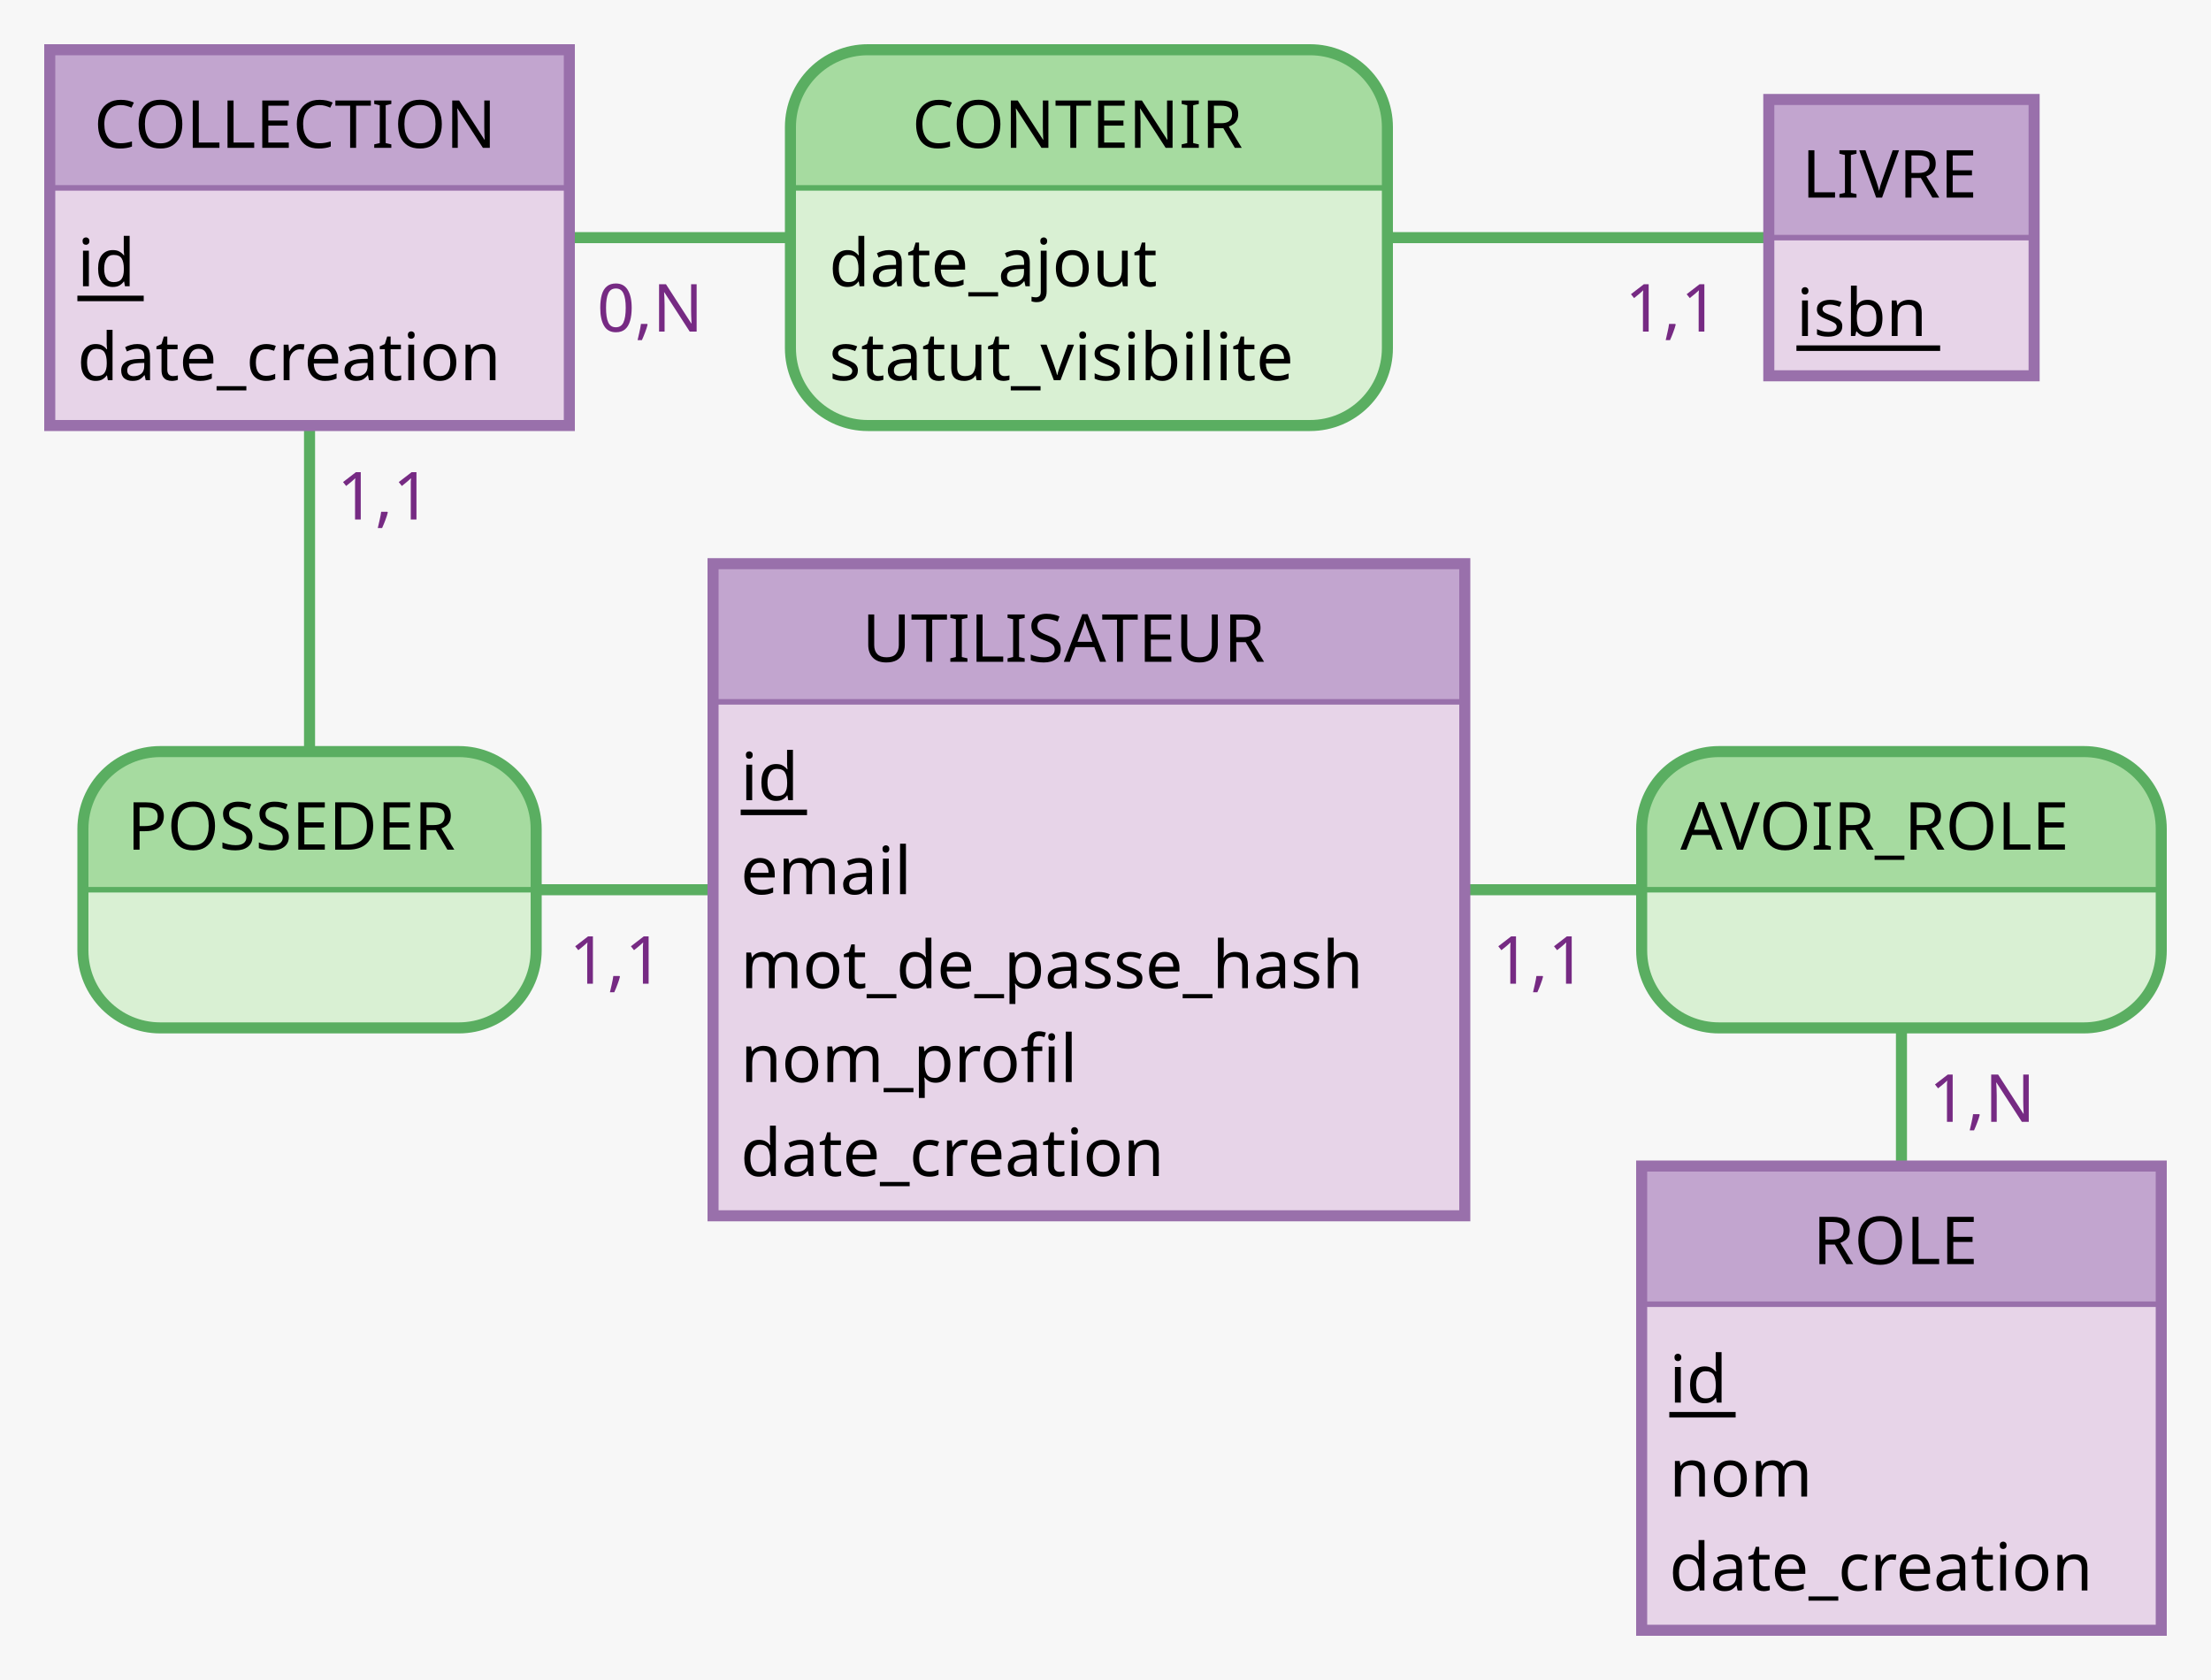
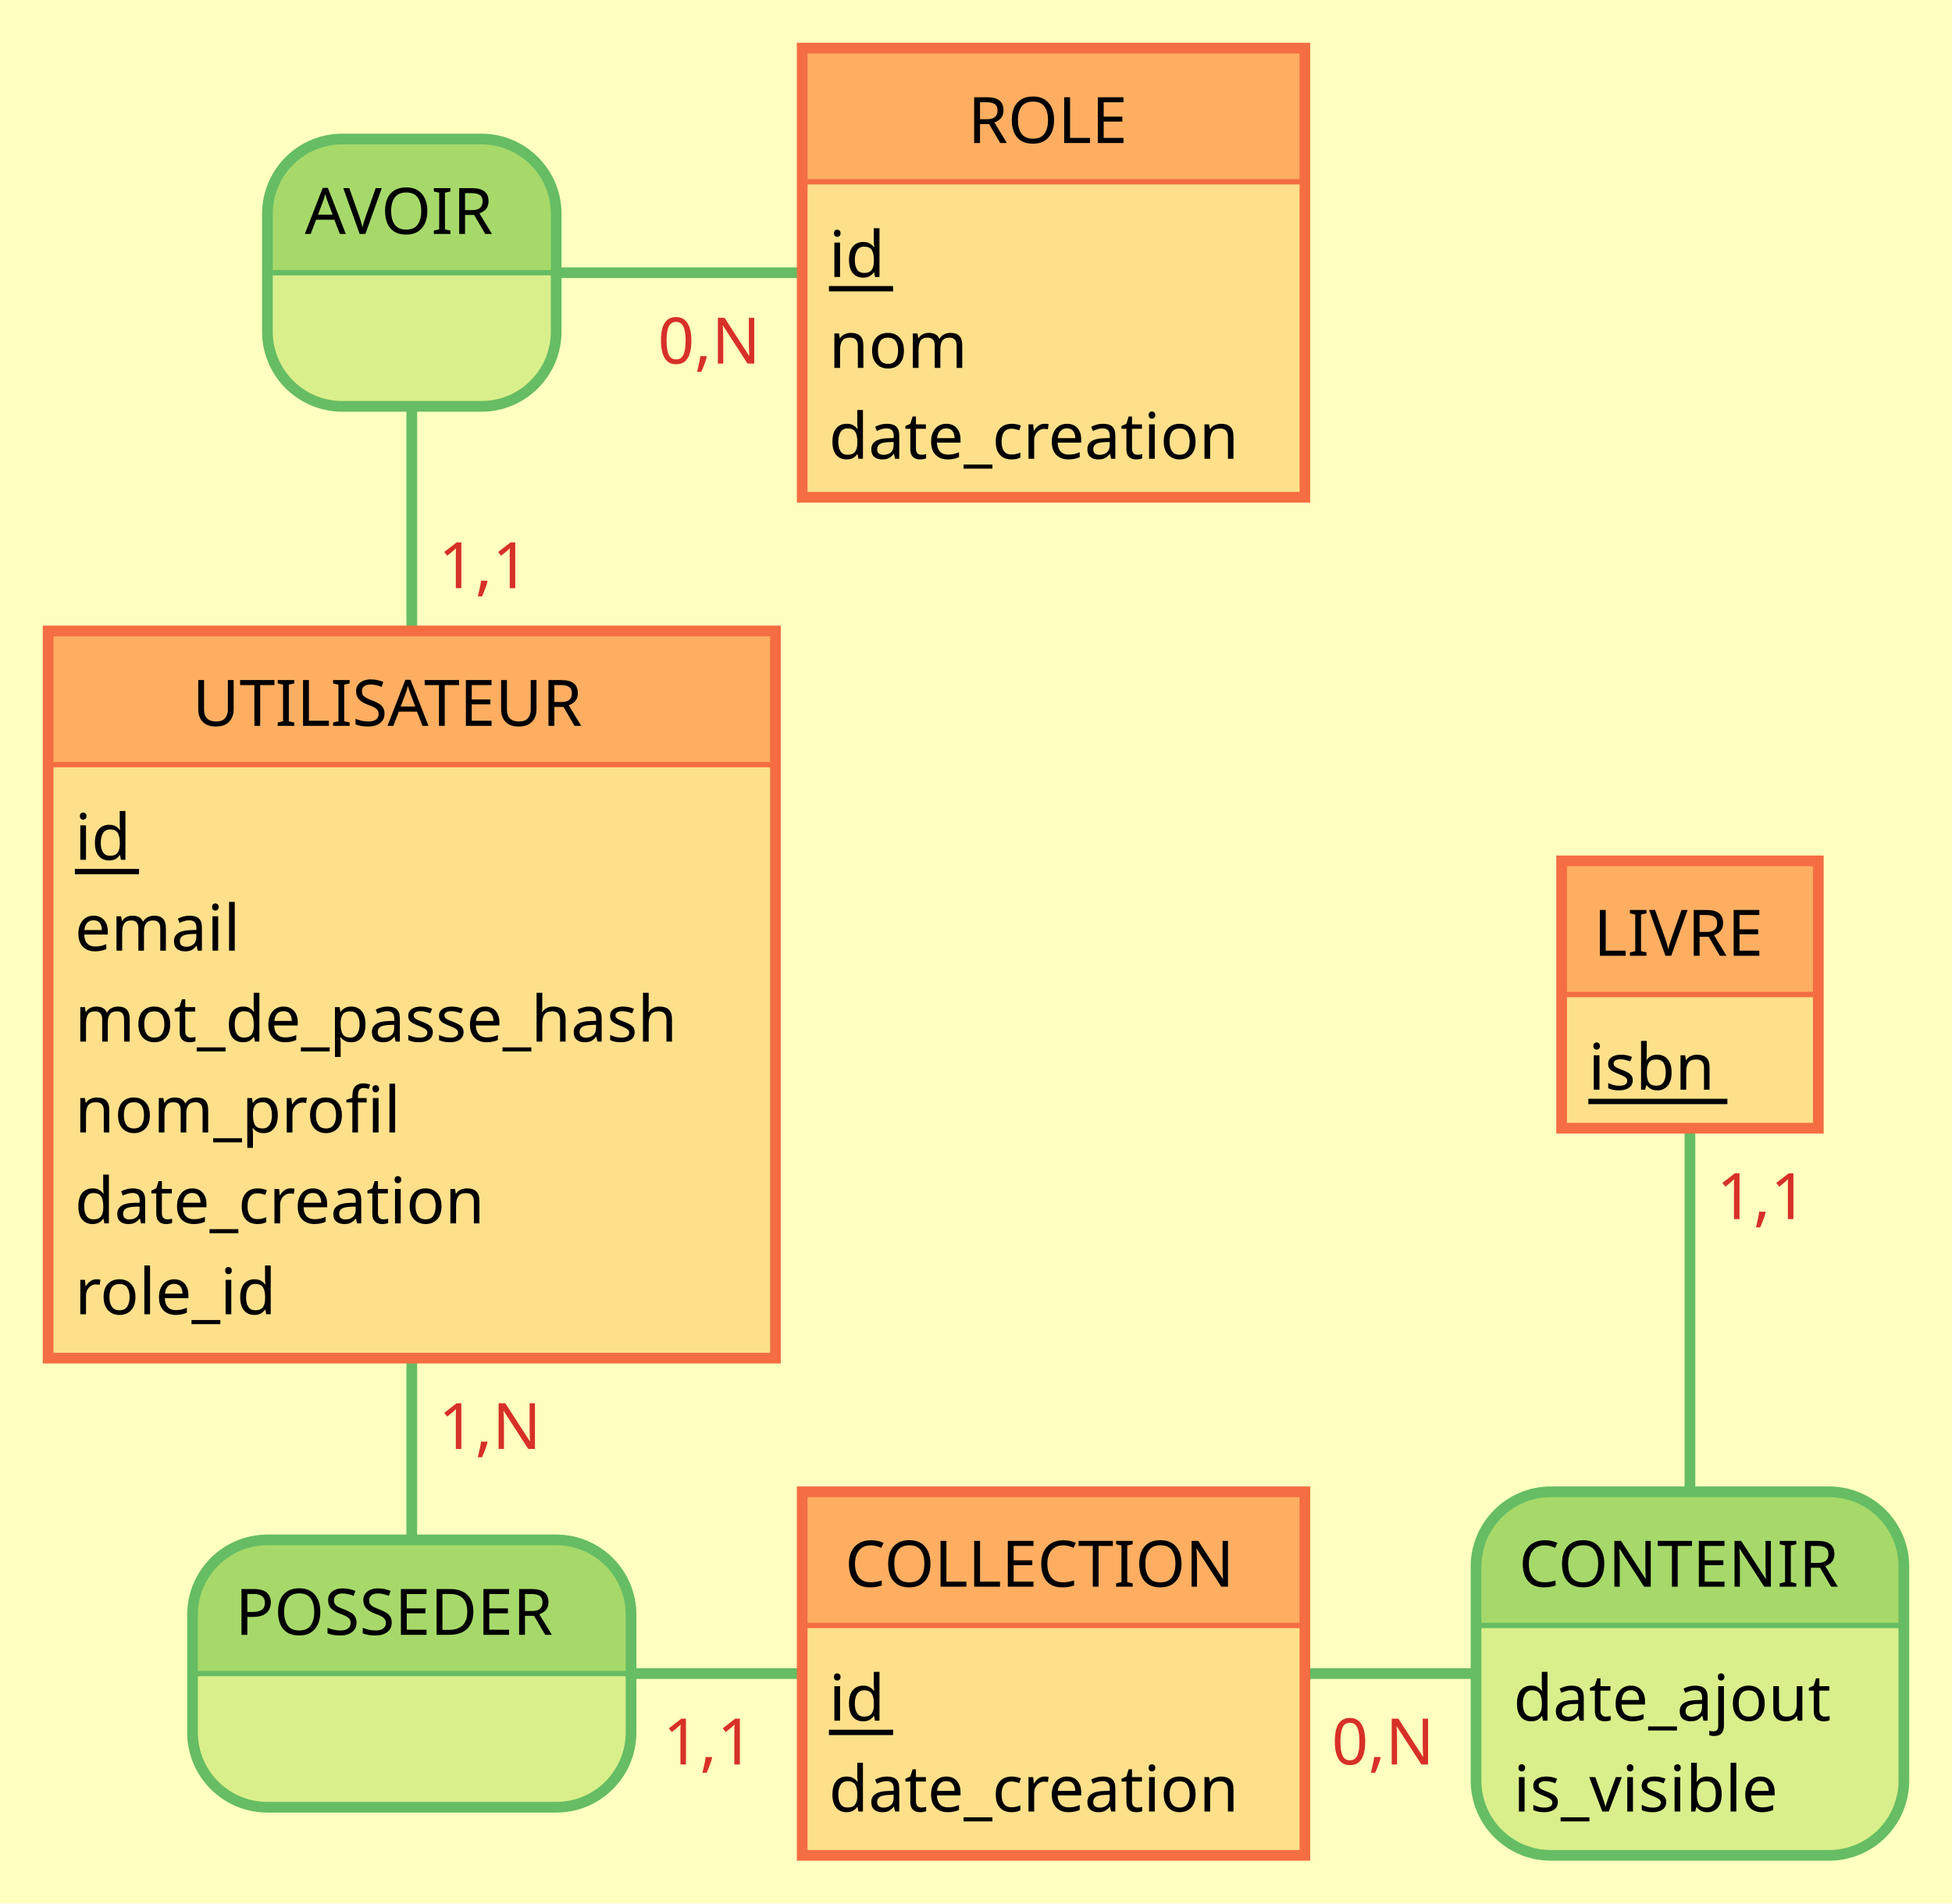
- <svg xmlns="http://www.w3.org/2000/svg" width="400" height="304" viewBox="0 0 400 304">
-   <rect x="0" y="0" width="400" height="304" fill="#f7f7f7" stroke="none" stroke-width="0" />
+ <svg xmlns="http://www.w3.org/2000/svg" width="365" height="356" viewBox="0 0 365 356">
+   <rect x="0" y="0" width="365" height="356" fill="#ffffbf" stroke="none" stroke-width="0" />
  <g>
-     <line x1="56" y1="43" x2="197" y2="43" stroke="#5aae61" stroke-width="2" />
-     <line x1="344" y1="43" x2="197" y2="43" stroke="#5aae61" stroke-width="2" />
+     <line x1="197" y1="51" x2="77" y2="51" stroke="#66bd63" stroke-width="2" />
+     <line x1="77" y1="186" x2="77" y2="51" stroke="#66bd63" stroke-width="2" />
    <g>
-       <path d="M237 9 a14 14 90 0 1 14 14 V34 h-108 V23 a14 14 90 0 1 14 -14" fill="#a6dba0" stroke="#a6dba0" stroke-width="0" />
-       <path d="M251 34 v29 a14 14 90 0 1 -14 14 H157 a14 14 90 0 1 -14 -14 V34 H108" fill="#d9f0d3" stroke="#d9f0d3" stroke-width="0" />
-       <rect x="143" y="9" width="108" height="68" fill="none" rx="14" stroke="#5aae61" stroke-width="2" />
-       <line x1="143" y1="34" x2="251" y2="34" stroke="#5aae61" stroke-width="1" />
-       <text x="165" y="26.75" fill="#000000" font-family="Verdana" font-size="12">CONTENIR</text>
-       <text x="150" y="51.8" fill="#000000" font-family="Verdana" font-size="12">date_ajout</text>
-       <text x="150" y="68.8" fill="#000000" font-family="Verdana" font-size="12">statut_visibilite</text>
+       <path d="M90 26 a14 14 90 0 1 14 14 V51 h-54 V40 a14 14 90 0 1 14 -14" fill="#a6d96a" stroke="#a6d96a" stroke-width="0" />
+       <path d="M104 51 v11 a14 14 90 0 1 -14 14 H64 a14 14 90 0 1 -14 -14 V51 H54" fill="#d9ef8b" stroke="#d9ef8b" stroke-width="0" />
+       <rect x="50" y="26" width="54" height="50" fill="none" rx="14" stroke="#66bd63" stroke-width="2" />
+       <line x1="50" y1="51" x2="104" y2="51" stroke="#66bd63" stroke-width="1" />
+       <text x="57" y="43.75" fill="#000000" font-family="Verdana" font-size="12">AVOIR</text>
    </g>
-     <text x="108" y="60" fill="#762a83" font-family="Verdana" font-size="12">0,N</text>
-     <text x="294" y="60" fill="#762a83" font-family="Verdana" font-size="12">1,1</text>
+     <text x="123" y="68" fill="#d73027" font-family="Verdana" font-size="12">0,N</text>
+     <text x="82" y="110" fill="#d73027" font-family="Verdana" font-size="12">1,1</text>
  </g>
  <g>
-     <line x1="197" y1="161" x2="56" y2="161" stroke="#5aae61" stroke-width="2" />
-     <line x1="56" y1="43" x2="56" y2="161" stroke="#5aae61" stroke-width="2" />
+     <line x1="77" y1="186" x2="77" y2="313" stroke="#66bd63" stroke-width="2" />
+     <line x1="197" y1="313" x2="77" y2="313" stroke="#66bd63" stroke-width="2" />
    <g>
-       <path d="M83 136 a14 14 90 0 1 14 14 V161 h-82 V150 a14 14 90 0 1 14 -14" fill="#a6dba0" stroke="#a6dba0" stroke-width="0" />
-       <path d="M97 161 v11 a14 14 90 0 1 -14 14 H29 a14 14 90 0 1 -14 -14 V161 H82" fill="#d9f0d3" stroke="#d9f0d3" stroke-width="0" />
-       <rect x="15" y="136" width="82" height="50" fill="none" rx="14" stroke="#5aae61" stroke-width="2" />
-       <line x1="15" y1="161" x2="97" y2="161" stroke="#5aae61" stroke-width="1" />
-       <text x="23" y="153.75" fill="#000000" font-family="Verdana" font-size="12">POSSEDER</text>
+       <path d="M104 288 a14 14 90 0 1 14 14 V313 h-82 V302 a14 14 90 0 1 14 -14" fill="#a6d96a" stroke="#a6d96a" stroke-width="0" />
+       <path d="M118 313 v11 a14 14 90 0 1 -14 14 H50 a14 14 90 0 1 -14 -14 V313 H82" fill="#d9ef8b" stroke="#d9ef8b" stroke-width="0" />
+       <rect x="36" y="288" width="82" height="50" fill="none" rx="14" stroke="#66bd63" stroke-width="2" />
+       <line x1="36" y1="313" x2="118" y2="313" stroke="#66bd63" stroke-width="1" />
+       <text x="44" y="305.75" fill="#000000" font-family="Verdana" font-size="12">POSSEDER</text>
    </g>
-     <text x="103" y="178" fill="#762a83" font-family="Verdana" font-size="12">1,1</text>
-     <text x="61" y="94" fill="#762a83" font-family="Verdana" font-size="12">1,1</text>
+     <text x="82" y="271" fill="#d73027" font-family="Verdana" font-size="12">1,N</text>
+     <text x="124" y="330" fill="#d73027" font-family="Verdana" font-size="12">1,1</text>
  </g>
  <g>
-     <line x1="197" y1="161" x2="344" y2="161" stroke="#5aae61" stroke-width="2" />
-     <line x1="344" y1="253" x2="344" y2="161" stroke="#5aae61" stroke-width="2" />
+     <line x1="197" y1="313" x2="316" y2="313" stroke="#66bd63" stroke-width="2" />
+     <line x1="316" y1="186" x2="316" y2="313" stroke="#66bd63" stroke-width="2" />
    <g>
-       <path d="M377 136 a14 14 90 0 1 14 14 V161 h-94 V150 a14 14 90 0 1 14 -14" fill="#a6dba0" stroke="#a6dba0" stroke-width="0" />
-       <path d="M391 161 v11 a14 14 90 0 1 -14 14 H311 a14 14 90 0 1 -14 -14 V161 H94" fill="#d9f0d3" stroke="#d9f0d3" stroke-width="0" />
-       <rect x="297" y="136" width="94" height="50" fill="none" rx="14" stroke="#5aae61" stroke-width="2" />
-       <line x1="297" y1="161" x2="391" y2="161" stroke="#5aae61" stroke-width="1" />
-       <text x="304" y="153.75" fill="#000000" font-family="Verdana" font-size="12">AVOIR_ROLE</text>
+       <path d="M342 279 a14 14 90 0 1 14 14 V304 h-80 V293 a14 14 90 0 1 14 -14" fill="#a6d96a" stroke="#a6d96a" stroke-width="0" />
+       <path d="M356 304 v29 a14 14 90 0 1 -14 14 H290 a14 14 90 0 1 -14 -14 V304 H80" fill="#d9ef8b" stroke="#d9ef8b" stroke-width="0" />
+       <rect x="276" y="279" width="80" height="68" fill="none" rx="14" stroke="#66bd63" stroke-width="2" />
+       <line x1="276" y1="304" x2="356" y2="304" stroke="#66bd63" stroke-width="1" />
+       <text x="284" y="296.75" fill="#000000" font-family="Verdana" font-size="12">CONTENIR</text>
+       <text x="283" y="321.8" fill="#000000" font-family="Verdana" font-size="12">date_ajout</text>
+       <text x="283" y="338.8" fill="#000000" font-family="Verdana" font-size="12">is_visible</text>
    </g>
-     <text x="270" y="178" fill="#762a83" font-family="Verdana" font-size="12">1,1</text>
-     <text x="349" y="203" fill="#762a83" font-family="Verdana" font-size="12">1,N</text>
+     <text x="249" y="330" fill="#d73027" font-family="Verdana" font-size="12">0,N</text>
+     <text x="321" y="228" fill="#d73027" font-family="Verdana" font-size="12">1,1</text>
  </g>
  <g>
    <g>
-       <rect x="9" y="9" width="94" height="25" fill="#c2a5cf" stroke="none" stroke-width="0" opacity="1" />
-       <rect x="9" y="34" width="94" height="43" fill="#e7d4e8" stroke="none" stroke-width="0" opacity="1" />
-       <rect x="9" y="9" width="94" height="68" fill="none" stroke="#9970ab" stroke-width="2" opacity="1" />
-       <line x1="9" y1="34" x2="103" y2="34" stroke="#9970ab" stroke-width="1" />
+       <rect x="150" y="9" width="94" height="25" fill="#fdae61" stroke="none" stroke-width="0" opacity="1" />
+       <rect x="150" y="34" width="94" height="59" fill="#fee08b" stroke="none" stroke-width="0" opacity="1" />
+       <rect x="150" y="9" width="94" height="84" fill="none" stroke="#f46d43" stroke-width="2" opacity="1" />
+       <line x1="150" y1="34" x2="244" y2="34" stroke="#f46d43" stroke-width="1" />
    </g>
-     <text x="17" y="26.75" fill="#000000" font-family="Verdana" font-size="12">COLLECTION</text>
-     <text x="14" y="51.8" fill="#000000" font-family="Verdana" font-size="12">id</text>
-     <line x1="14" y1="54" x2="26" y2="54" stroke="#000000" stroke-width="1" />
-     <text x="14" y="68.8" fill="#000000" font-family="Verdana" font-size="12">date_creation</text>
+     <text x="181" y="26.75" fill="#000000" font-family="Verdana" font-size="12">ROLE</text>
+     <text x="155" y="51.8" fill="#000000" font-family="Verdana" font-size="12">id</text>
+     <line x1="155" y1="54" x2="167" y2="54" stroke="#000000" stroke-width="1" />
+     <text x="155" y="68.8" fill="#000000" font-family="Verdana" font-size="12">nom</text>
+     <text x="155" y="85.8" fill="#000000" font-family="Verdana" font-size="12">date_creation</text>
  </g>
  <g>
    <g>
-       <rect x="320" y="18" width="48" height="25" fill="#c2a5cf" stroke="none" stroke-width="0" opacity="1" />
-       <rect x="320" y="43" width="48" height="25" fill="#e7d4e8" stroke="none" stroke-width="0" opacity="1" />
-       <rect x="320" y="18" width="48" height="50" fill="none" stroke="#9970ab" stroke-width="2" opacity="1" />
-       <line x1="320" y1="43" x2="368" y2="43" stroke="#9970ab" stroke-width="1" />
+       <rect x="9" y="118" width="136" height="25" fill="#fdae61" stroke="none" stroke-width="0" opacity="1" />
+       <rect x="9" y="143" width="136" height="111" fill="#fee08b" stroke="none" stroke-width="0" opacity="1" />
+       <rect x="9" y="118" width="136" height="136" fill="none" stroke="#f46d43" stroke-width="2" opacity="1" />
+       <line x1="9" y1="143" x2="145" y2="143" stroke="#f46d43" stroke-width="1" />
    </g>
-     <text x="326" y="35.75" fill="#000000" font-family="Verdana" font-size="12">LIVRE</text>
-     <text x="325" y="60.8" fill="#000000" font-family="Verdana" font-size="12">isbn</text>
-     <line x1="325" y1="63" x2="351" y2="63" stroke="#000000" stroke-width="1" />
+     <text x="36" y="135.75" fill="#000000" font-family="Verdana" font-size="12">UTILISATEUR</text>
+     <text x="14" y="160.8" fill="#000000" font-family="Verdana" font-size="12">id</text>
+     <line x1="14" y1="163" x2="26" y2="163" stroke="#000000" stroke-width="1" />
+     <text x="14" y="177.8" fill="#000000" font-family="Verdana" font-size="12">email</text>
+     <text x="14" y="194.8" fill="#000000" font-family="Verdana" font-size="12">mot_de_passe_hash</text>
+     <text x="14" y="211.8" fill="#000000" font-family="Verdana" font-size="12">nom_profil</text>
+     <text x="14" y="228.8" fill="#000000" font-family="Verdana" font-size="12">date_creation</text>
+     <text x="14" y="245.8" fill="#000000" font-family="Verdana" font-size="12">role_id</text>
  </g>
  <g>
    <g>
-       <rect x="129" y="102" width="136" height="25" fill="#c2a5cf" stroke="none" stroke-width="0" opacity="1" />
-       <rect x="129" y="127" width="136" height="93" fill="#e7d4e8" stroke="none" stroke-width="0" opacity="1" />
-       <rect x="129" y="102" width="136" height="118" fill="none" stroke="#9970ab" stroke-width="2" opacity="1" />
-       <line x1="129" y1="127" x2="265" y2="127" stroke="#9970ab" stroke-width="1" />
+       <rect x="292" y="161" width="48" height="25" fill="#fdae61" stroke="none" stroke-width="0" opacity="1" />
+       <rect x="292" y="186" width="48" height="25" fill="#fee08b" stroke="none" stroke-width="0" opacity="1" />
+       <rect x="292" y="161" width="48" height="50" fill="none" stroke="#f46d43" stroke-width="2" opacity="1" />
+       <line x1="292" y1="186" x2="340" y2="186" stroke="#f46d43" stroke-width="1" />
    </g>
-     <text x="156" y="119.75" fill="#000000" font-family="Verdana" font-size="12">UTILISATEUR</text>
-     <text x="134" y="144.8" fill="#000000" font-family="Verdana" font-size="12">id</text>
-     <line x1="134" y1="147" x2="146" y2="147" stroke="#000000" stroke-width="1" />
-     <text x="134" y="161.8" fill="#000000" font-family="Verdana" font-size="12">email</text>
-     <text x="134" y="178.8" fill="#000000" font-family="Verdana" font-size="12">mot_de_passe_hash</text>
-     <text x="134" y="195.8" fill="#000000" font-family="Verdana" font-size="12">nom_profil</text>
-     <text x="134" y="212.8" fill="#000000" font-family="Verdana" font-size="12">date_creation</text>
+     <text x="298" y="178.75" fill="#000000" font-family="Verdana" font-size="12">LIVRE</text>
+     <text x="297" y="203.8" fill="#000000" font-family="Verdana" font-size="12">isbn</text>
+     <line x1="297" y1="206" x2="323" y2="206" stroke="#000000" stroke-width="1" />
  </g>
  <g>
    <g>
-       <rect x="297" y="211" width="94" height="25" fill="#c2a5cf" stroke="none" stroke-width="0" opacity="1" />
-       <rect x="297" y="236" width="94" height="59" fill="#e7d4e8" stroke="none" stroke-width="0" opacity="1" />
-       <rect x="297" y="211" width="94" height="84" fill="none" stroke="#9970ab" stroke-width="2" opacity="1" />
-       <line x1="297" y1="236" x2="391" y2="236" stroke="#9970ab" stroke-width="1" />
+       <rect x="150" y="279" width="94" height="25" fill="#fdae61" stroke="none" stroke-width="0" opacity="1" />
+       <rect x="150" y="304" width="94" height="43" fill="#fee08b" stroke="none" stroke-width="0" opacity="1" />
+       <rect x="150" y="279" width="94" height="68" fill="none" stroke="#f46d43" stroke-width="2" opacity="1" />
+       <line x1="150" y1="304" x2="244" y2="304" stroke="#f46d43" stroke-width="1" />
    </g>
-     <text x="328" y="228.75" fill="#000000" font-family="Verdana" font-size="12">ROLE</text>
-     <text x="302" y="253.8" fill="#000000" font-family="Verdana" font-size="12">id</text>
-     <line x1="302" y1="256" x2="314" y2="256" stroke="#000000" stroke-width="1" />
-     <text x="302" y="270.8" fill="#000000" font-family="Verdana" font-size="12">nom</text>
-     <text x="302" y="287.8" fill="#000000" font-family="Verdana" font-size="12">date_creation</text>
+     <text x="158" y="296.75" fill="#000000" font-family="Verdana" font-size="12">COLLECTION</text>
+     <text x="155" y="321.8" fill="#000000" font-family="Verdana" font-size="12">id</text>
+     <line x1="155" y1="324" x2="167" y2="324" stroke="#000000" stroke-width="1" />
+     <text x="155" y="338.8" fill="#000000" font-family="Verdana" font-size="12">date_creation</text>
  </g>
</svg>
